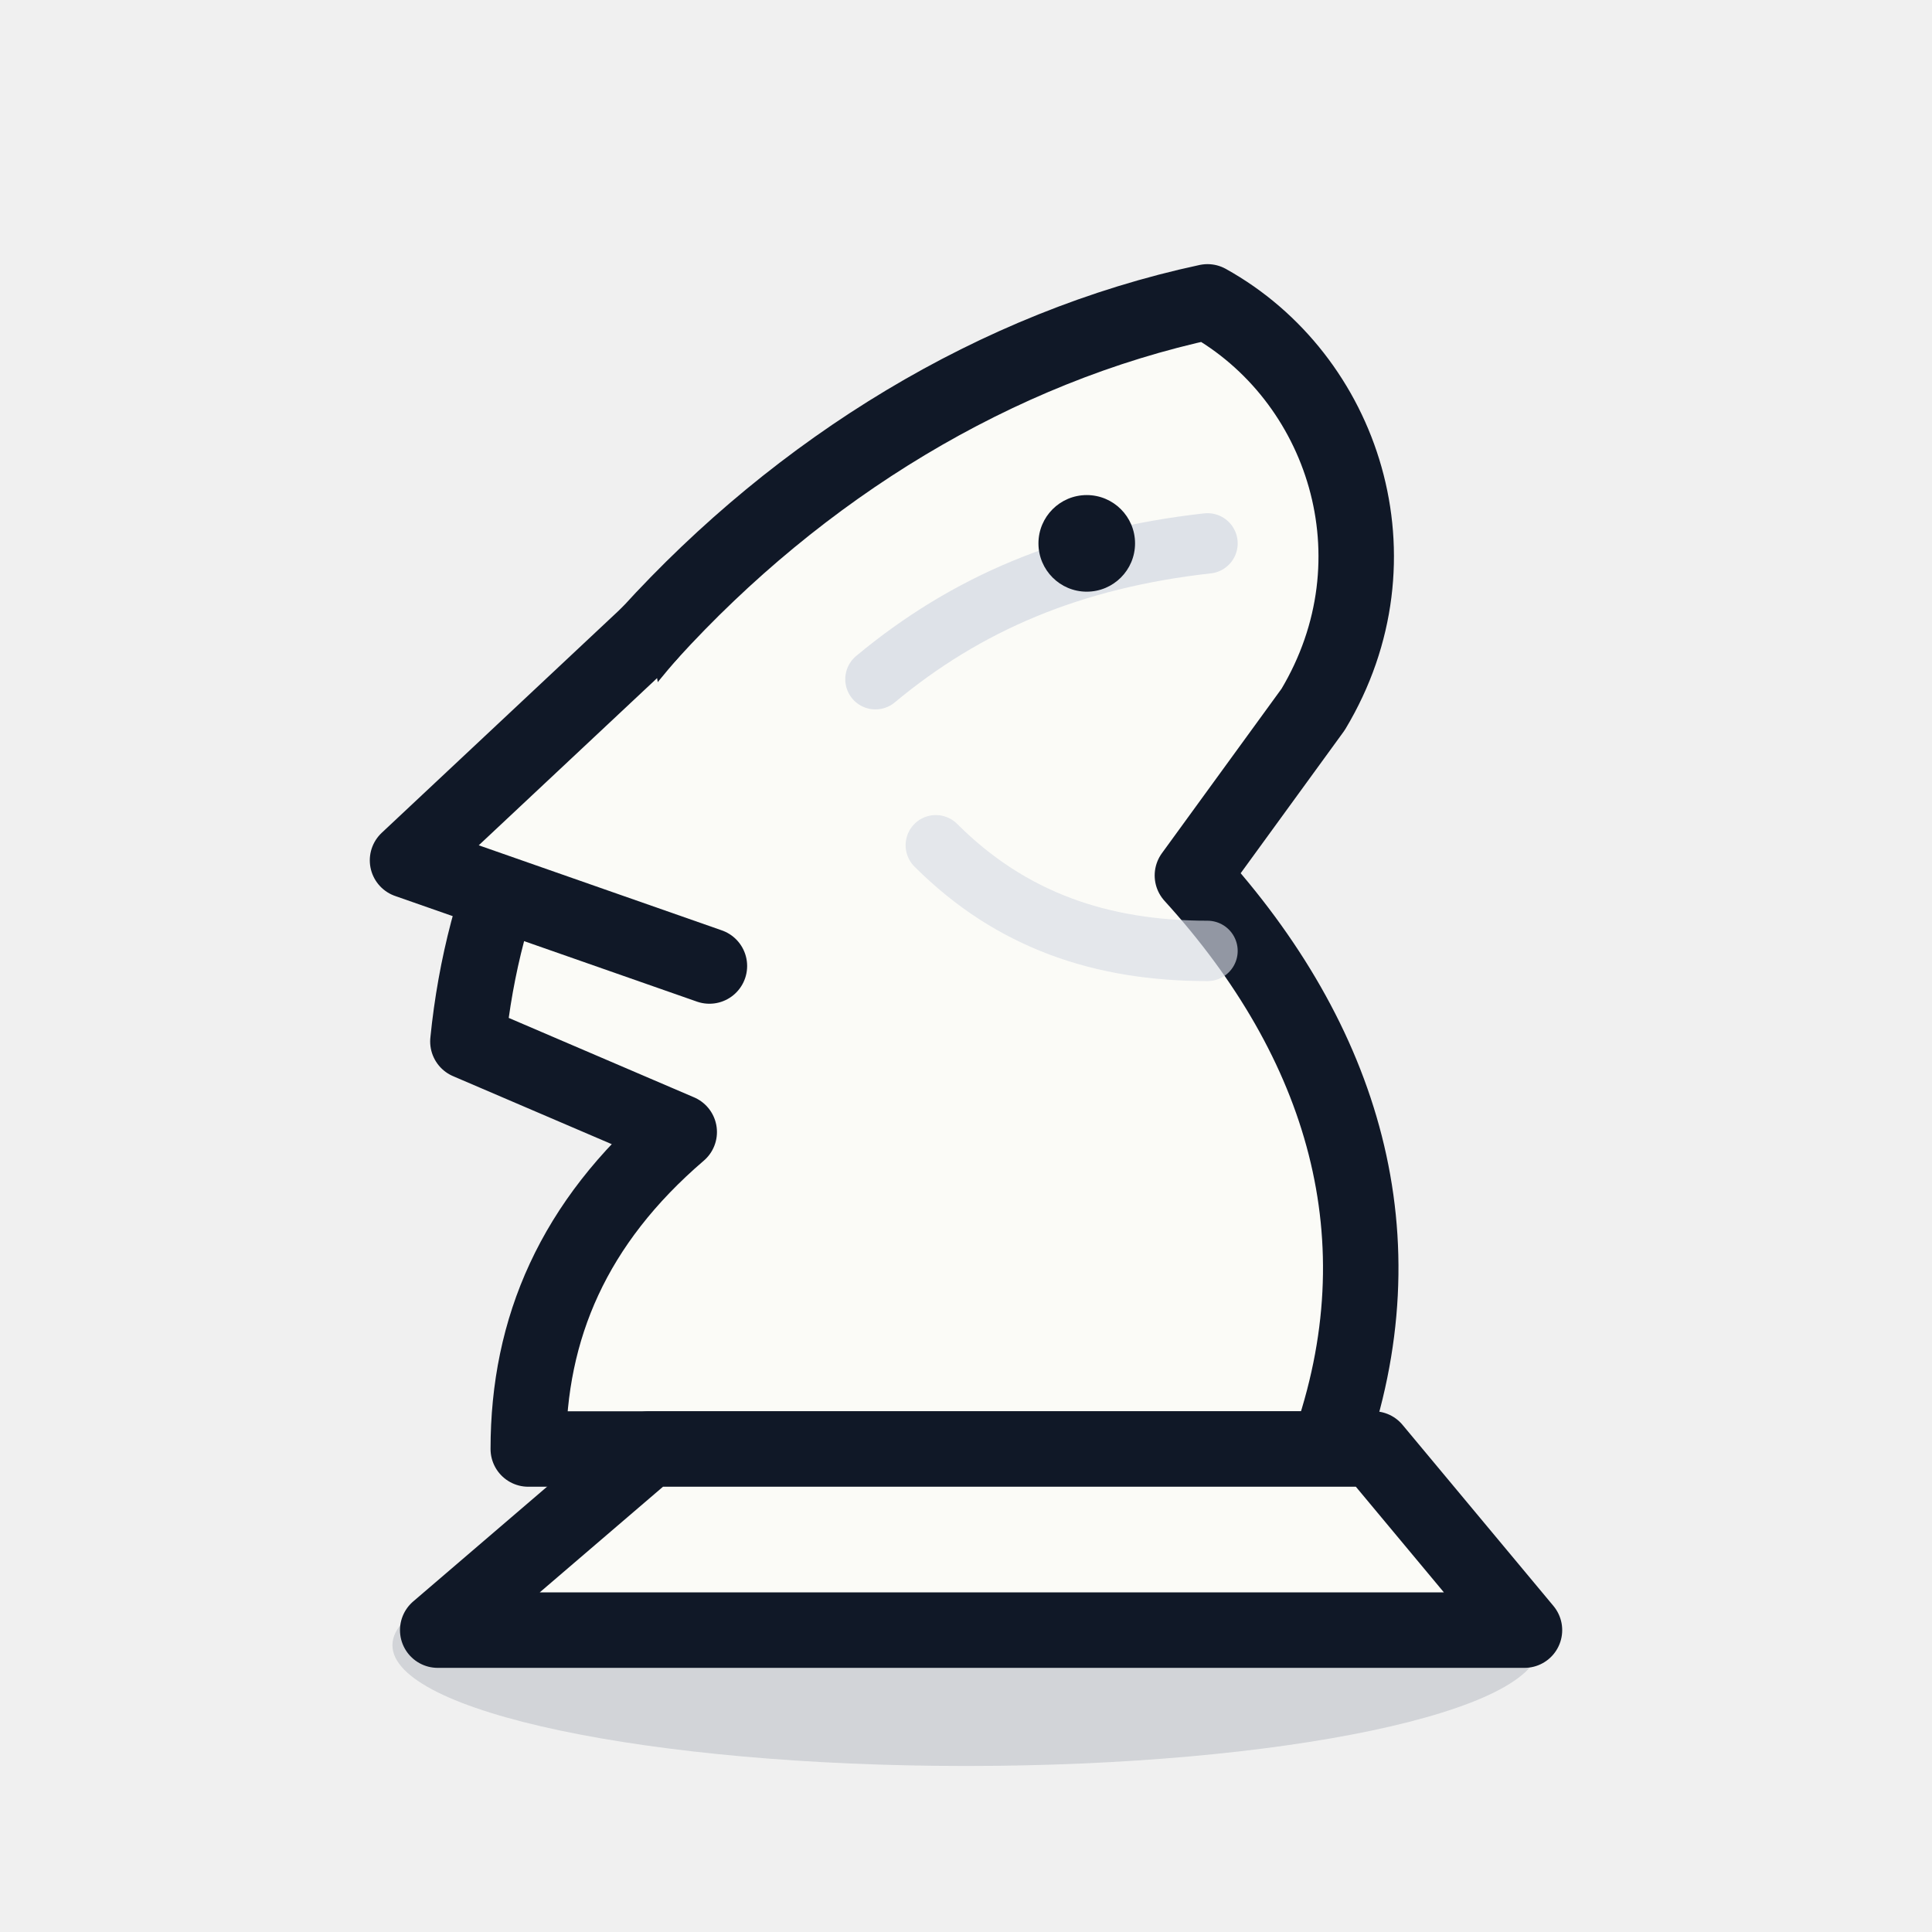
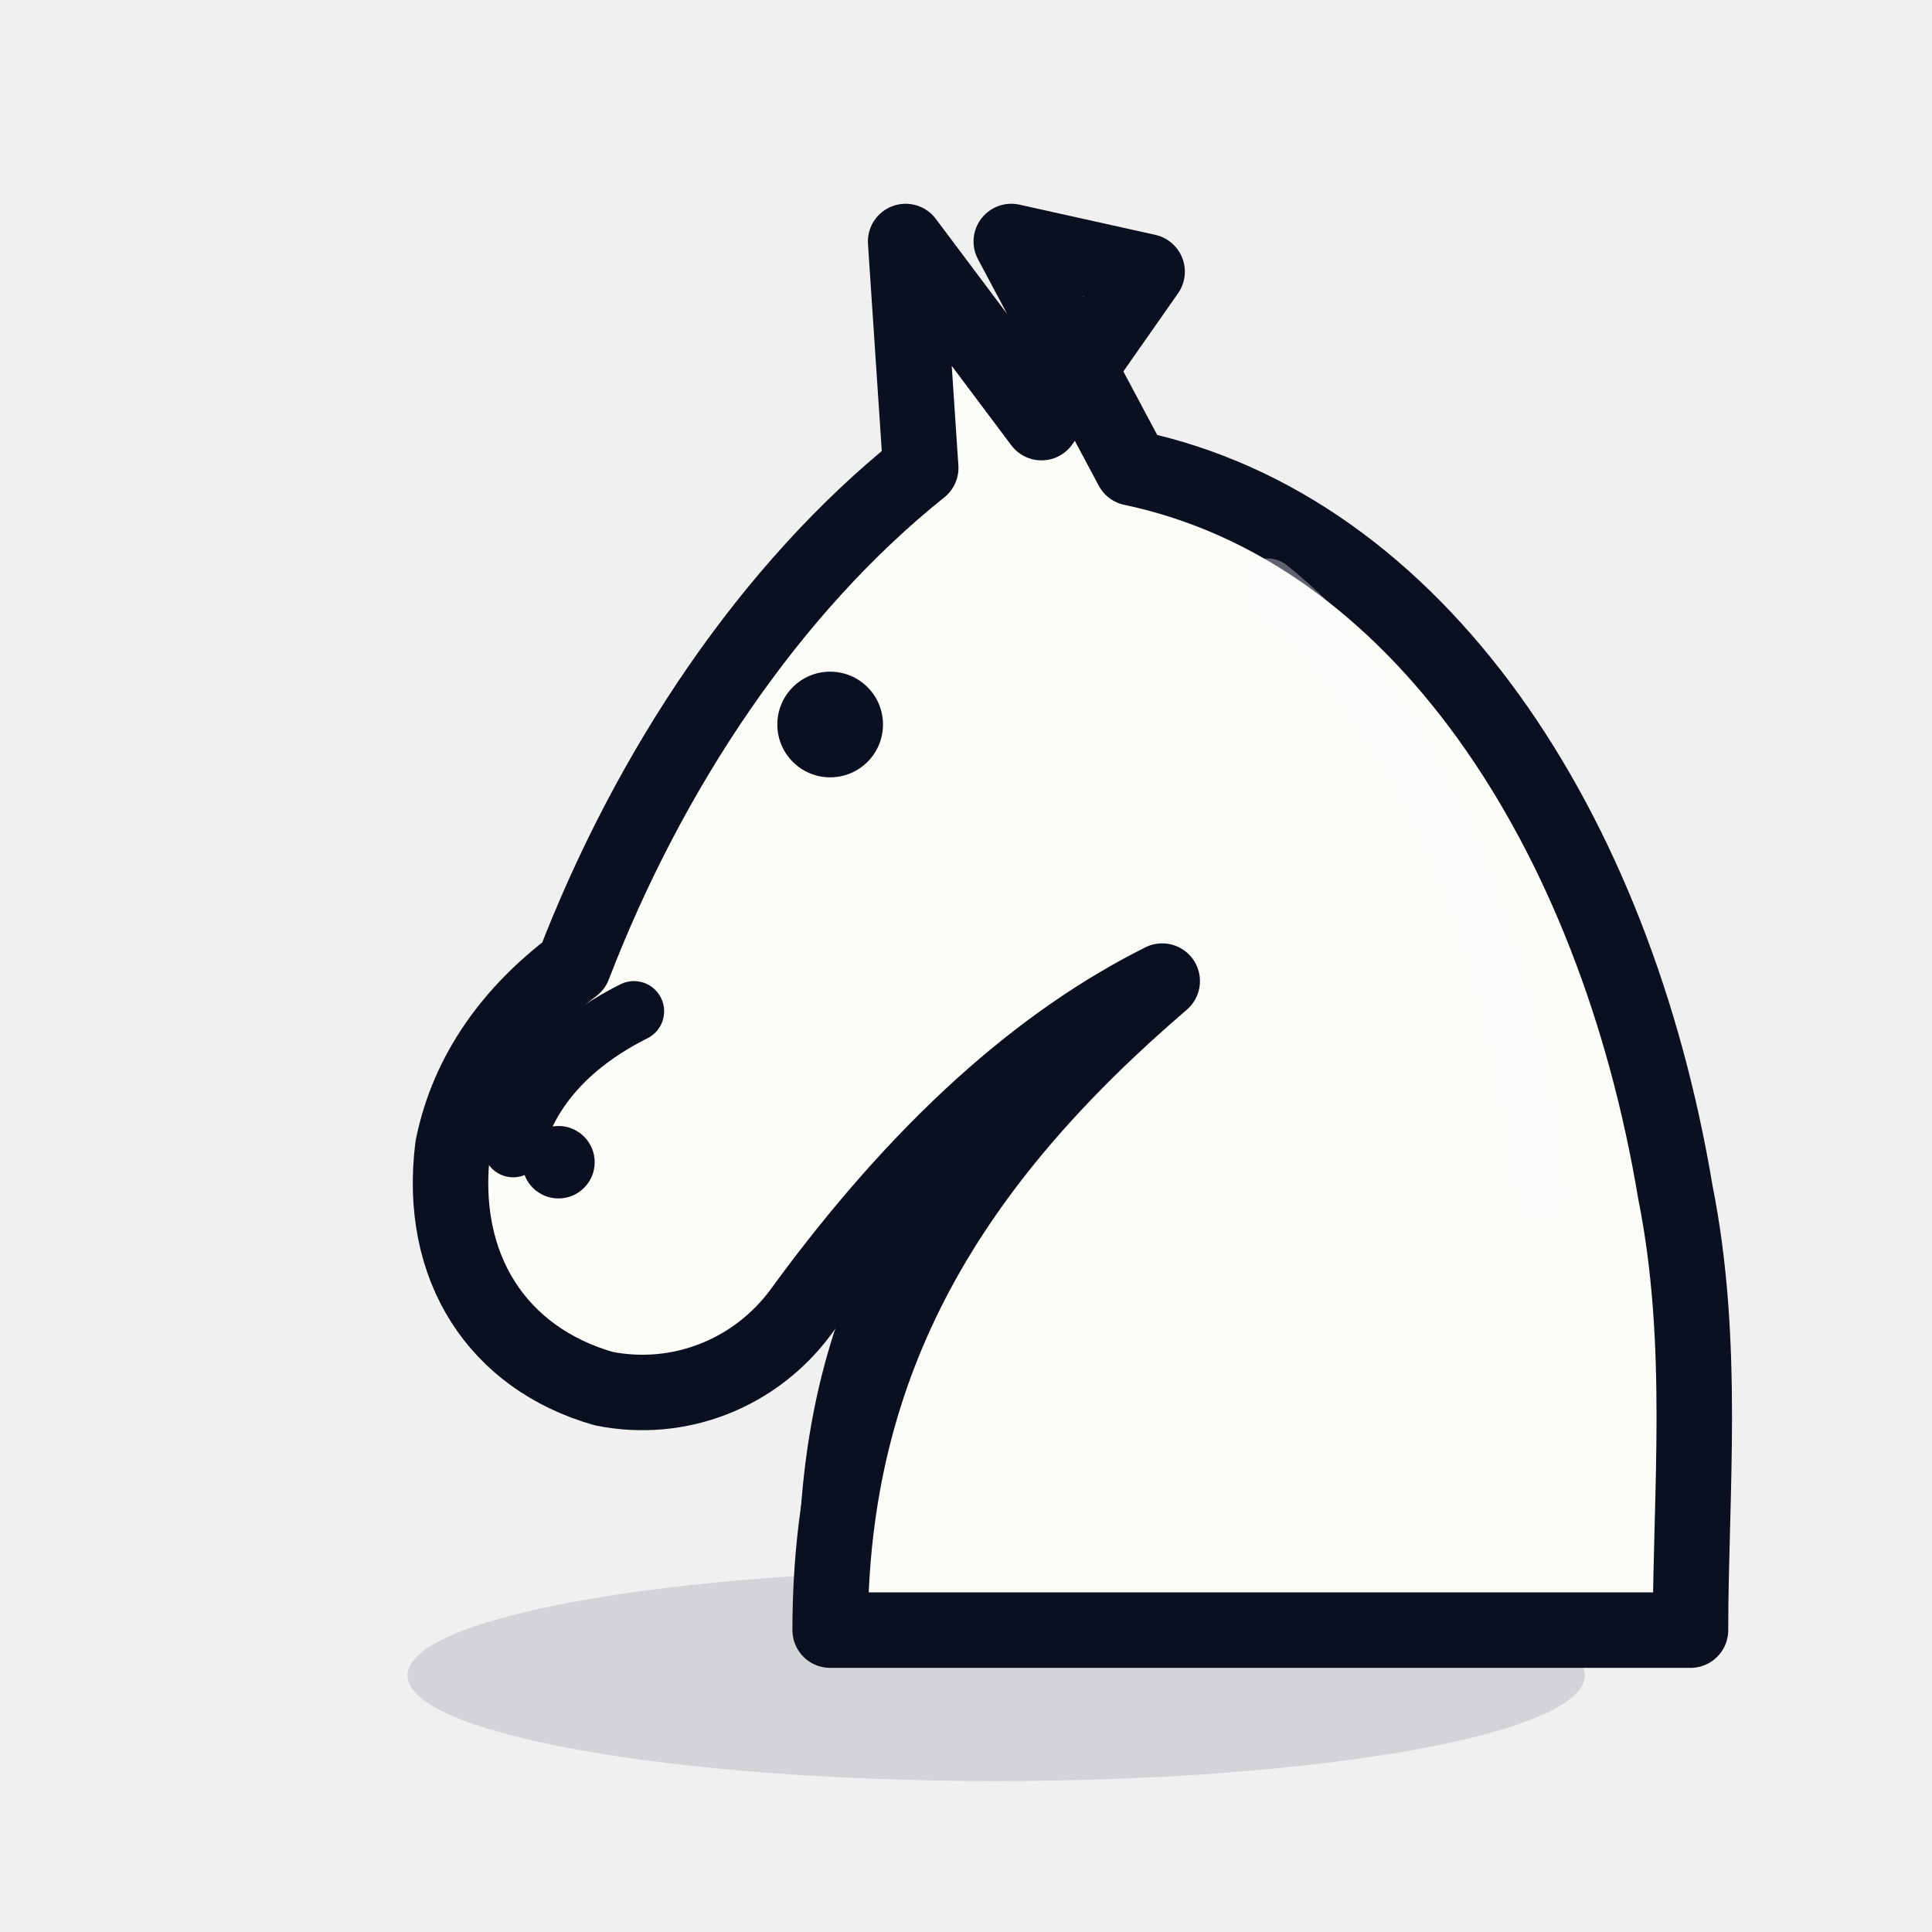
<svg xmlns="http://www.w3.org/2000/svg" viewBox="0 0 128 128" role="img" aria-labelledby="title">
  <g stroke-linecap="round" stroke-linejoin="round">
-     <ellipse cx="64" cy="109" rx="38" ry="8" fill="#475569" opacity="0.18" />
-     <path d="M80 20c-14 3-27 11-37 22-7 8-11 17-12 27l14 6c-7 6-10 13-10 21h53c5-14 1-27-9-38l8-11c6-10 2-22-7-27Z" fill="#fbfbf7" stroke="#101827" stroke-width="5" />
-     <path d="M43 96h48l10 12H29l14-12Z" fill="#fbfbf7" stroke="#101827" stroke-width="5" />
-     <path d="M43 42 27 57l20 7" fill="#fbfbf7" stroke="#101827" stroke-width="5" />
-     <path d="M58 45c6-5 13-8 22-9" fill="none" stroke="#d7dce5" stroke-width="4" opacity="0.8" />
-     <path d="M62 56c5 5 11 7 18 7" fill="none" stroke="#d7dce5" stroke-width="4" opacity="0.65" />
-     <circle cx="72" cy="36" r="3.2" fill="#101827" />
+     <ellipse cx="66" cy="111" rx="39" ry="7" fill="#475569" opacity="0.18" />
+     <path d="M67 16 75 31c19 4 32 24 36 48 2 10 1 20 1 29H55c0-18 8-31 22-43-8 4-16 11-24 22-3 4-8 6-13 5-7-2-11-8-10-16 1-5 4-9 8-12 5-13 13-25 23-33l-1-15 9 12 7-10Z" fill="#fbfbf7" stroke="#0b1020" stroke-width="5" />
+     <path d="M76 65c-11 8-20 18-21 36" fill="none" stroke="#0b1020" stroke-width="4" />
+     <path d="M42 67c-4 2-7 5-8 9" fill="none" stroke="#0b1020" stroke-width="4" />
+     <circle cx="55" cy="48" r="3.5" fill="#0b1020" />
+     <circle cx="37" cy="77" r="2.4" fill="#0b1020" />
+     <path d="M84 39c10 8 16 23 18 40" fill="none" stroke="#ffffff" stroke-width="4" opacity="0.35" />
  </g>
</svg>
